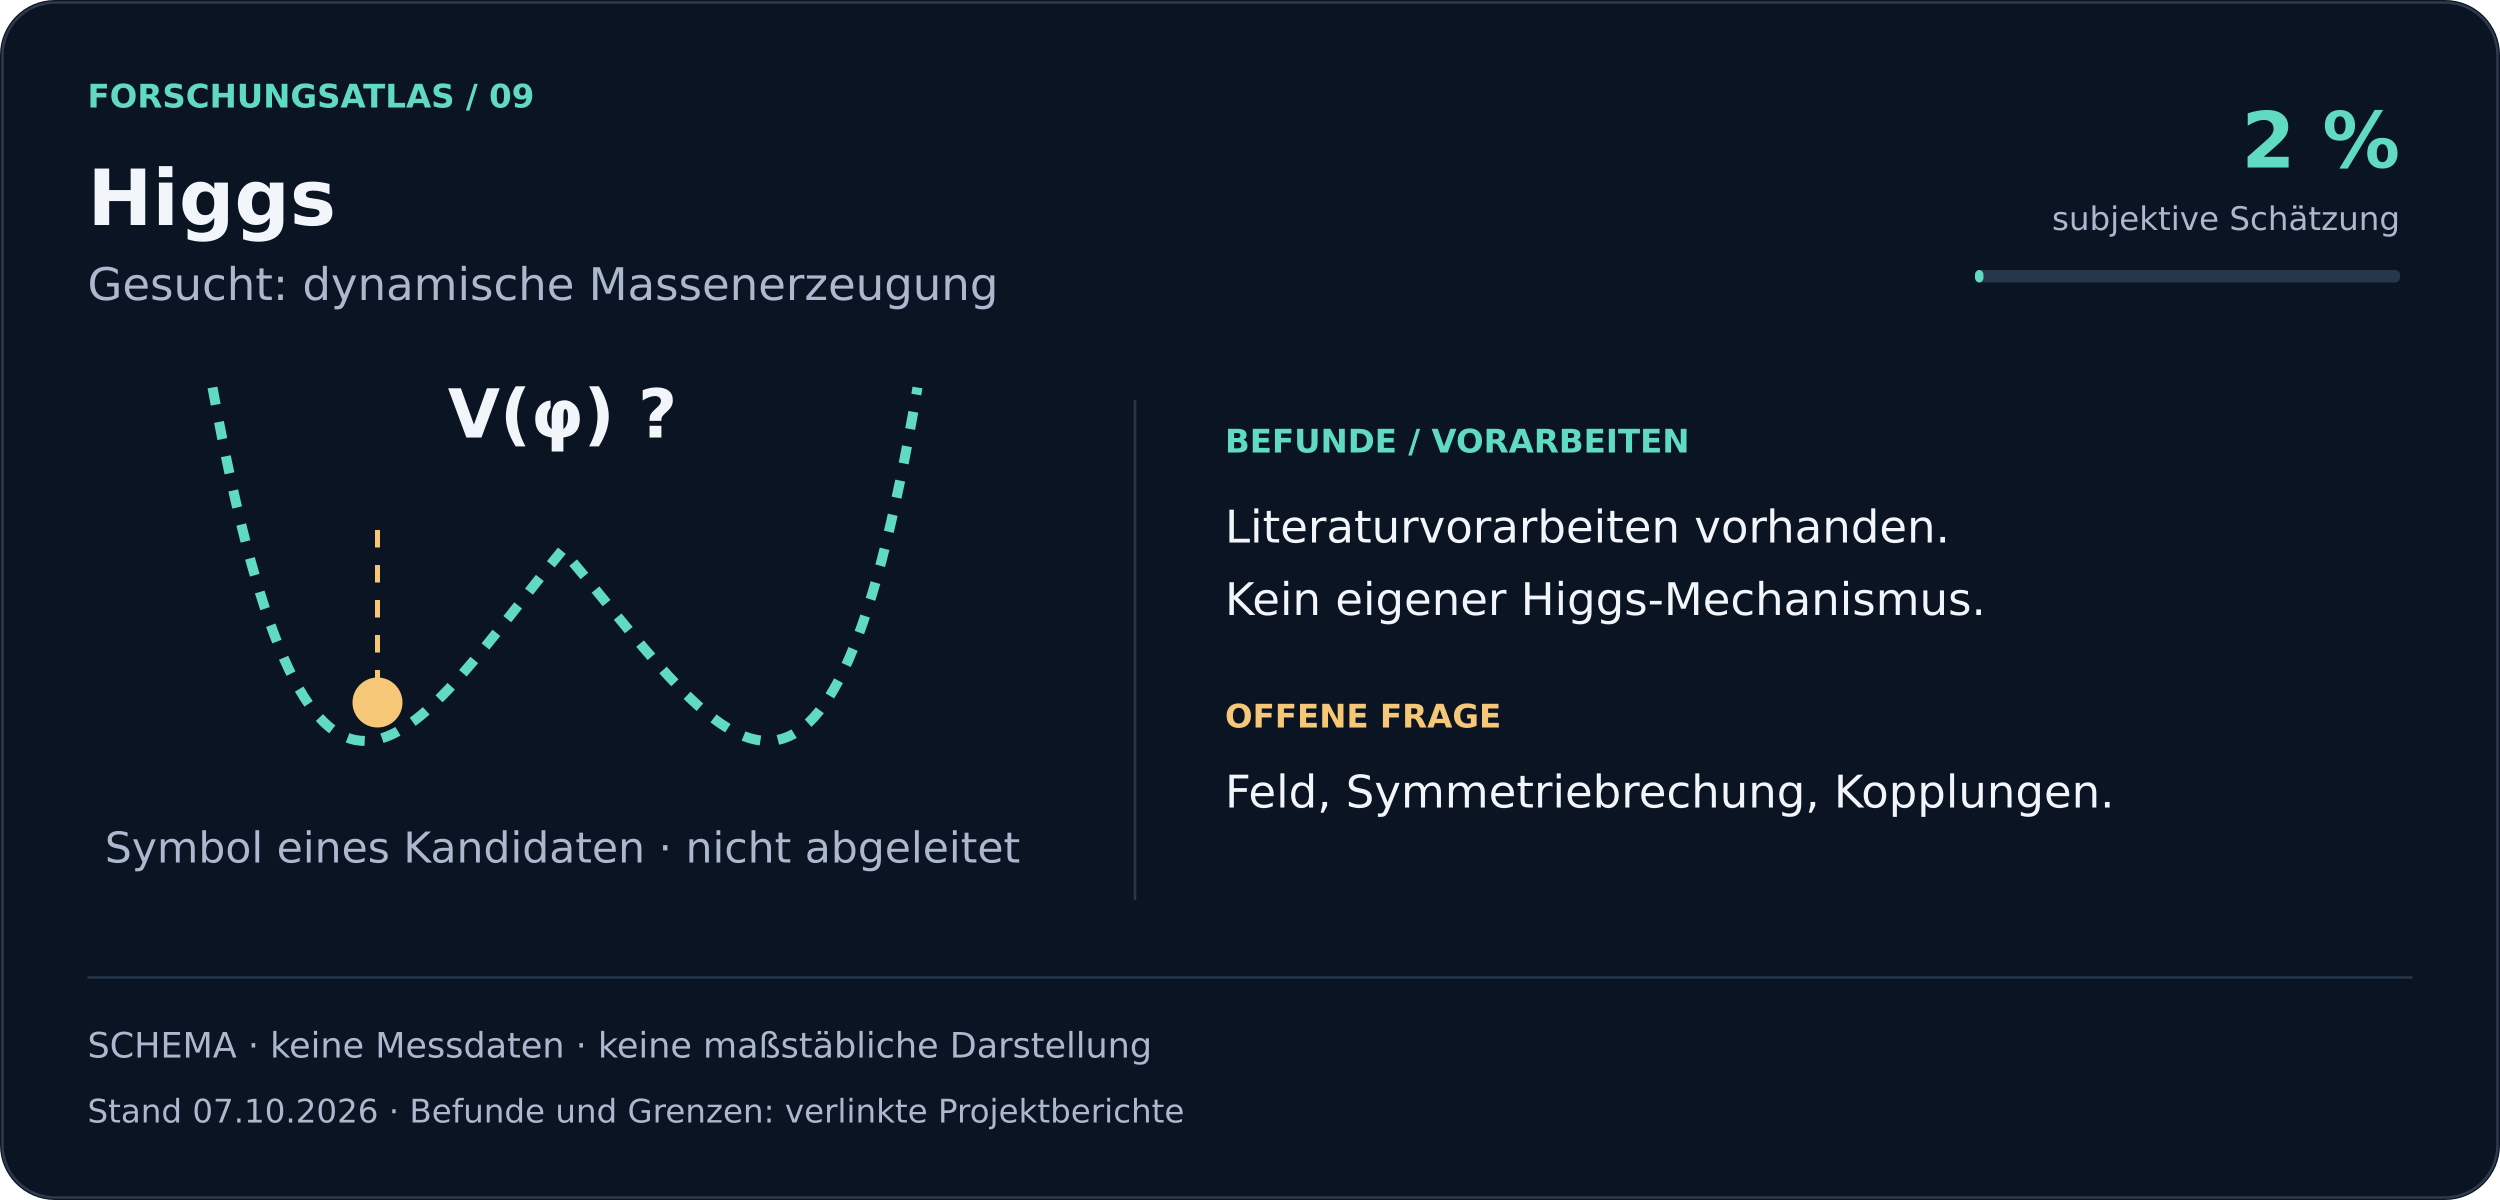
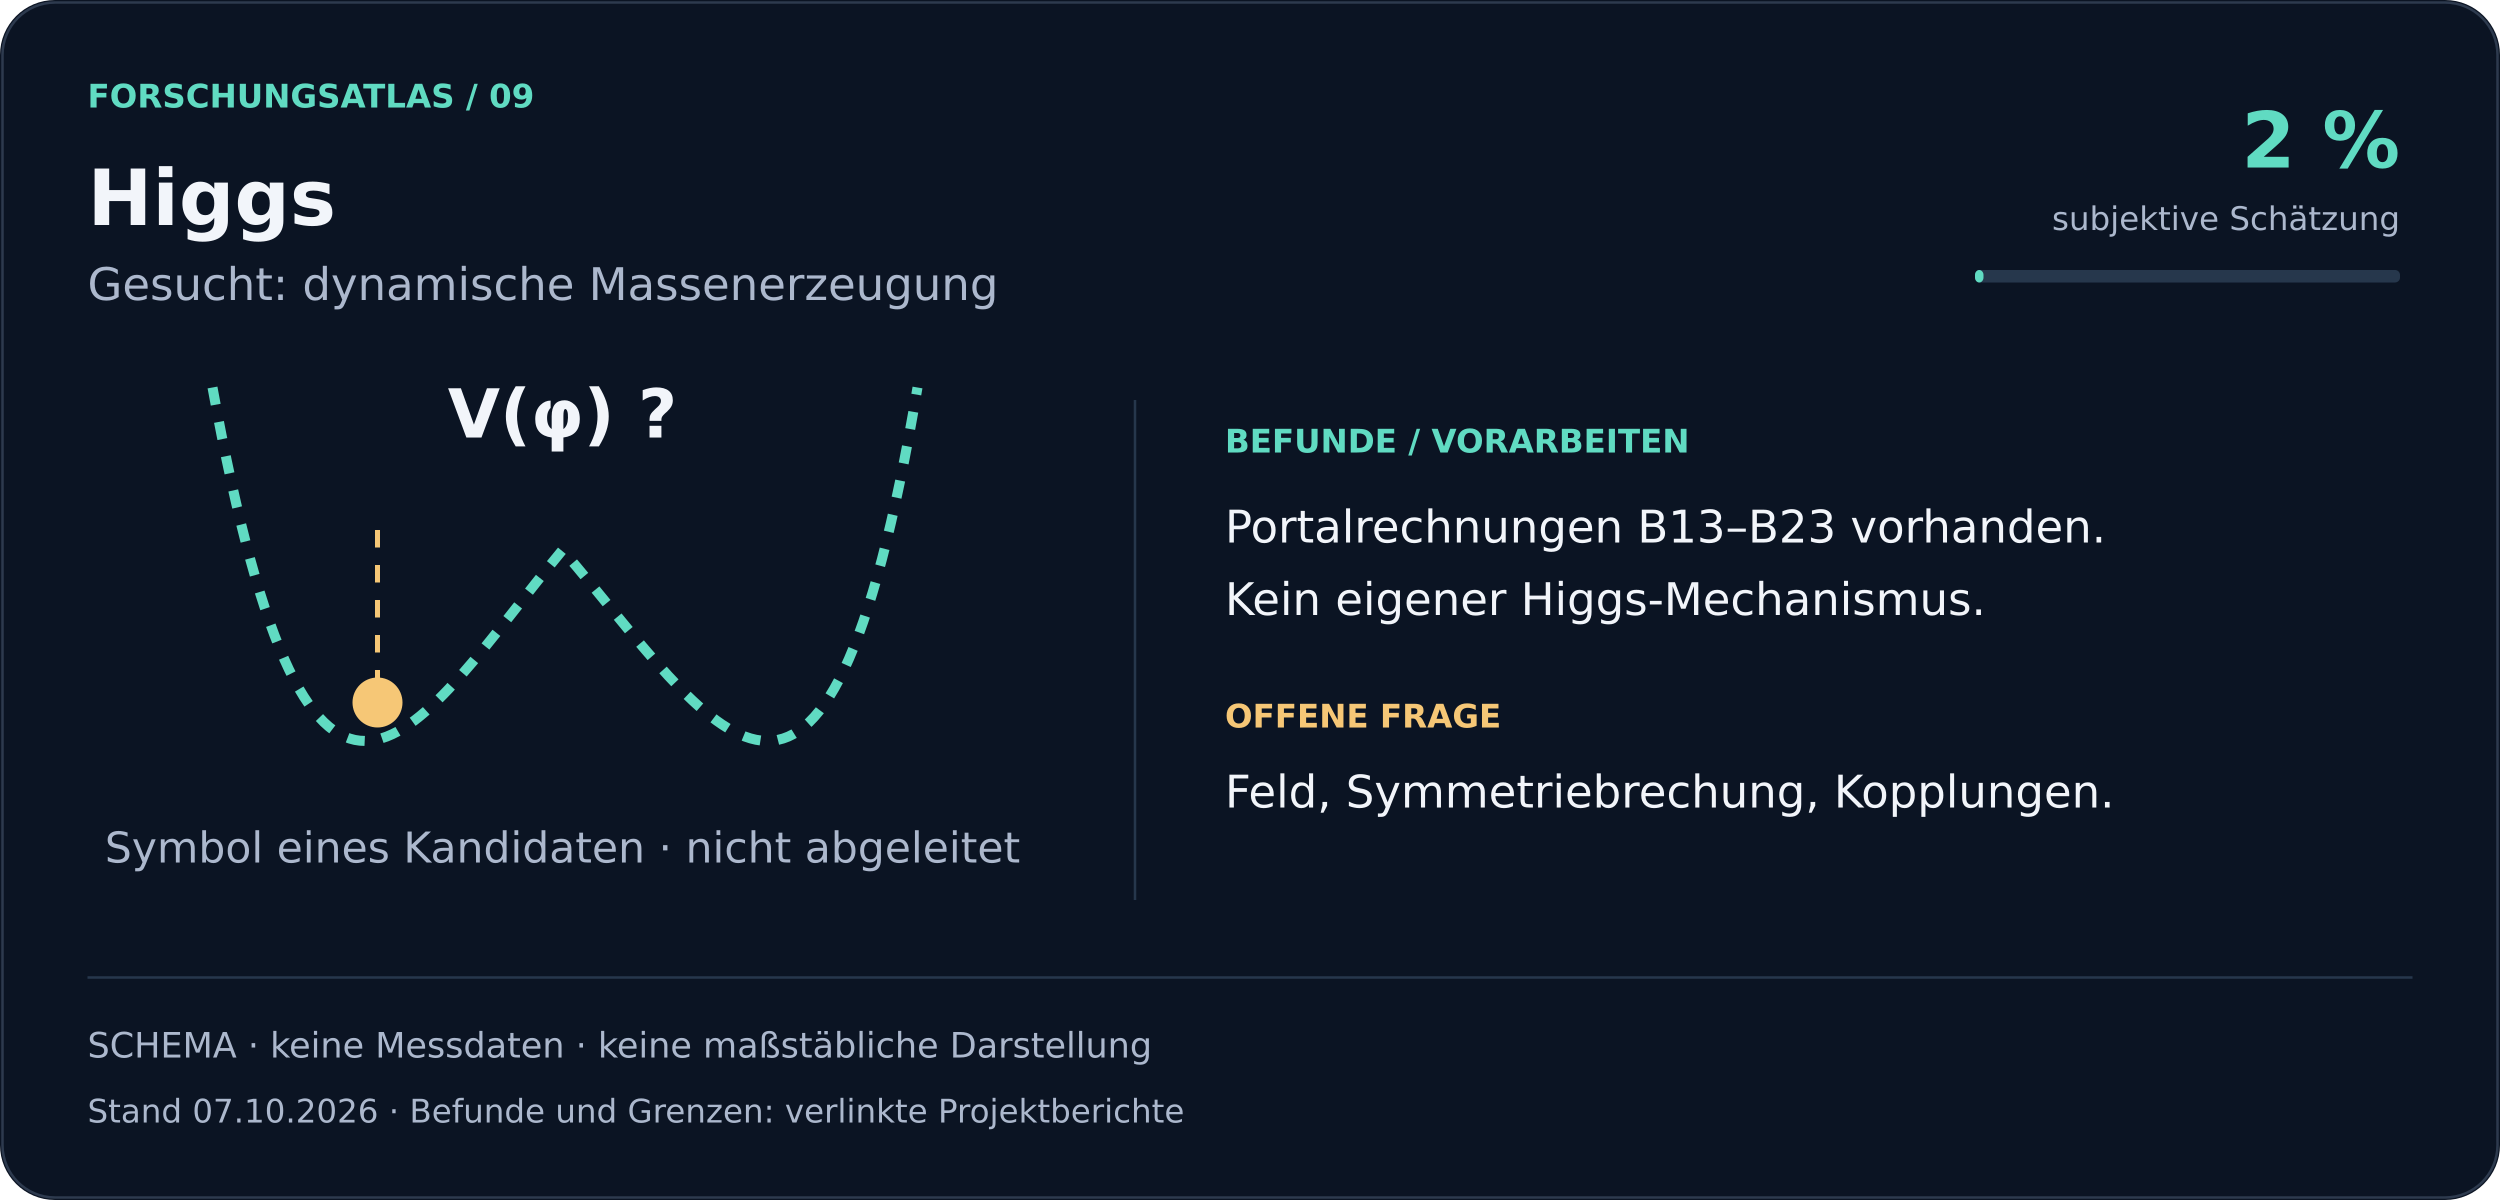
<svg xmlns="http://www.w3.org/2000/svg" width="1000" height="480" viewBox="0 0 1000 480" role="img" aria-labelledby="title desc">
  <rect width="1000" height="480" rx="22" fill="#0b1423" />
  <rect x="1" y="1" width="998" height="478" rx="21" fill="none" stroke="#2d3a4e" />
  <g font-family="DejaVu Sans, sans-serif">
    <text x="35" y="43" font-size="13" fill="#60dbc2" font-weight="600" text-anchor="start">FORSCHUNGSATLAS / 09</text>
    <text x="35" y="90" font-size="31" fill="#f2f5fa" font-weight="600" text-anchor="start">Higgs</text>
    <text x="35" y="120" font-size="18" fill="#acb8cd" font-weight="400" text-anchor="start">Gesucht: dynamische Massenerzeugung</text>
    <text x="960" y="67" font-size="31" fill="#60dbc2" font-weight="600" text-anchor="end">2 %</text>
    <text x="960" y="92" font-size="13" fill="#acb8cd" font-weight="400" text-anchor="end">subjektive Schätzung</text>
    <rect x="790" y="108" width="170" height="5" rx="2" fill="#26374c" />
    <rect x="790" y="108" width="3.4" height="5" rx="2" fill="#60dbc2" />
    <path d="M 85 155 C 125 375 167 290 225 220 C 285 290 330 375 367 155" fill="none" stroke="#60dbc2" stroke-width="4" stroke-dasharray="7 7" />
    <circle cx="151" cy="281" r="9" stroke="#f6c776" stroke-width="2" fill="#f6c776" />
    <line x1="151" y1="275" x2="151" y2="210" stroke="#f6c776" stroke-width="2" stroke-dasharray="7 7" />
    <text x="225" y="175" font-size="27" fill="#f2f5fa" font-weight="600" text-anchor="middle">V(φ) ?</text>
    <text x="225" y="345" font-size="17" fill="#acb8cd" font-weight="400" text-anchor="middle">Symbol eines Kandidaten · nicht abgeleitet</text>
    <line x1="454" y1="160" x2="454" y2="360" stroke="#26374c" stroke-width="1" />
    <text x="490" y="181" font-size="13" fill="#60dbc2" font-weight="600" text-anchor="start">BEFUNDE / VORARBEITEN</text>
-     <text x="490" y="217" font-size="18" fill="#f2f5fa" font-weight="400" text-anchor="start">Literaturvorarbeiten vorhanden.</text>
+     <text x="490" y="217" font-size="18" fill="#f2f5fa" font-weight="400" text-anchor="start">Portalrechnungen B13–B23 vorhanden.</text>
    <text x="490" y="246" font-size="18" fill="#f2f5fa" font-weight="400" text-anchor="start">Kein eigener Higgs-Mechanismus.</text>
    <text x="490" y="291" font-size="13" fill="#f6c776" font-weight="600" text-anchor="start">OFFENE FRAGE</text>
    <text x="490" y="323" font-size="18" fill="#f2f5fa" font-weight="400" text-anchor="start">Feld, Symmetriebrechung, Kopplungen.</text>
    <line x1="35" y1="391" x2="965" y2="391" stroke="#26374c" stroke-width="1" />
    <text x="35" y="423" font-size="14" fill="#acb8cd" font-weight="400" text-anchor="start">SCHEMA · keine Messdaten · keine maßstäbliche Darstellung</text>
    <text x="35" y="449" font-size="13" fill="#acb8cd" font-weight="400" text-anchor="start">Stand 07.10.2026 · Befunde und Grenzen: verlinkte Projektberichte</text>
  </g>
</svg>
